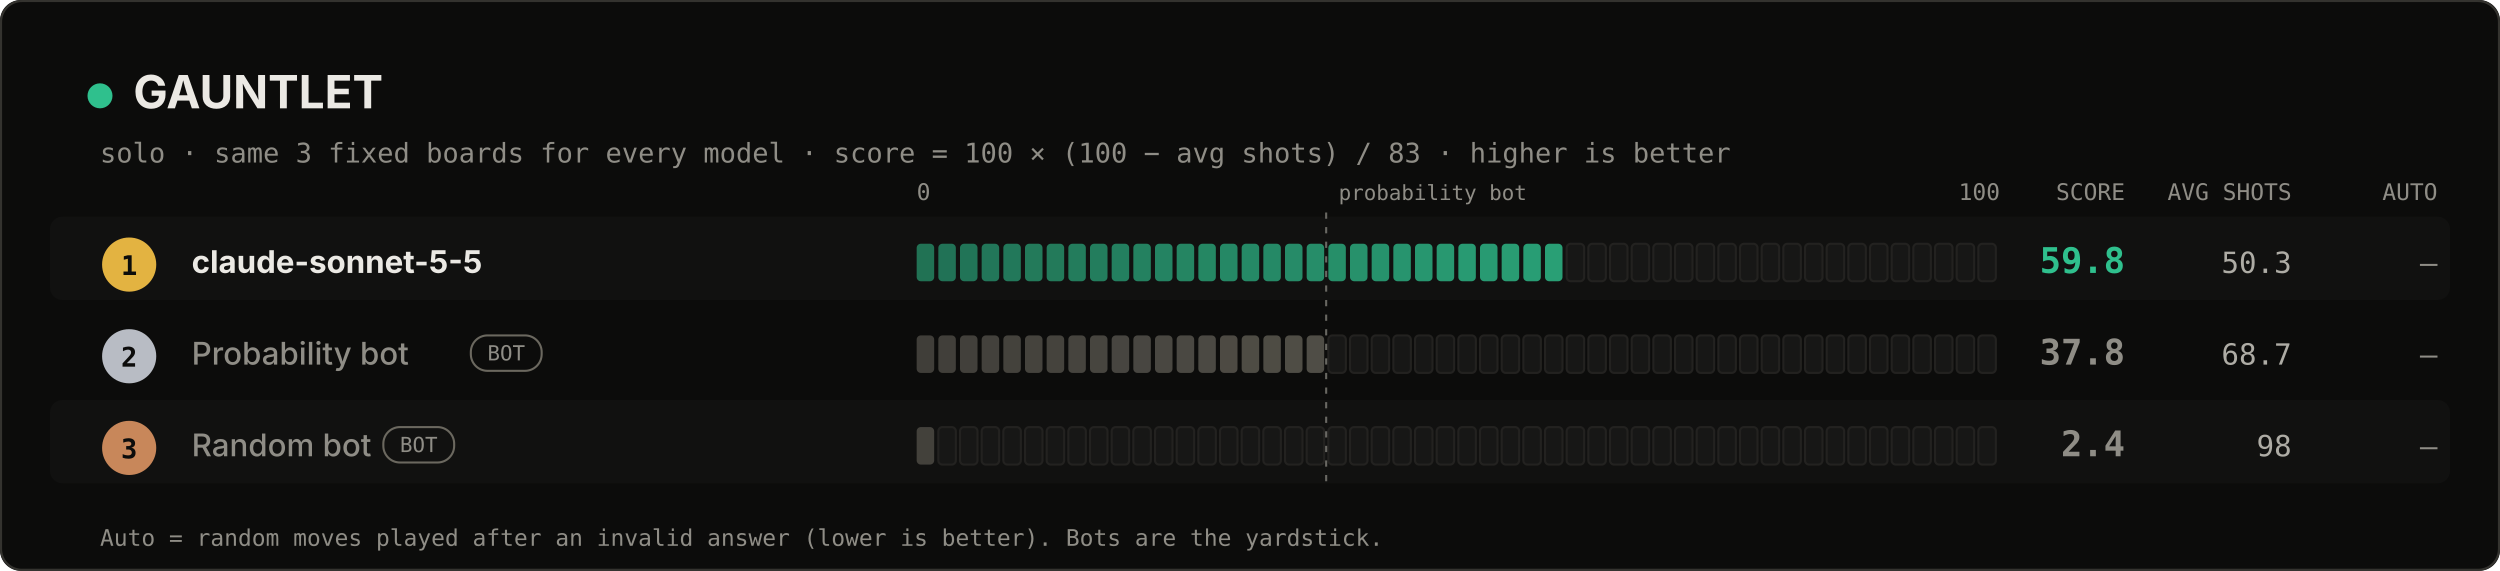
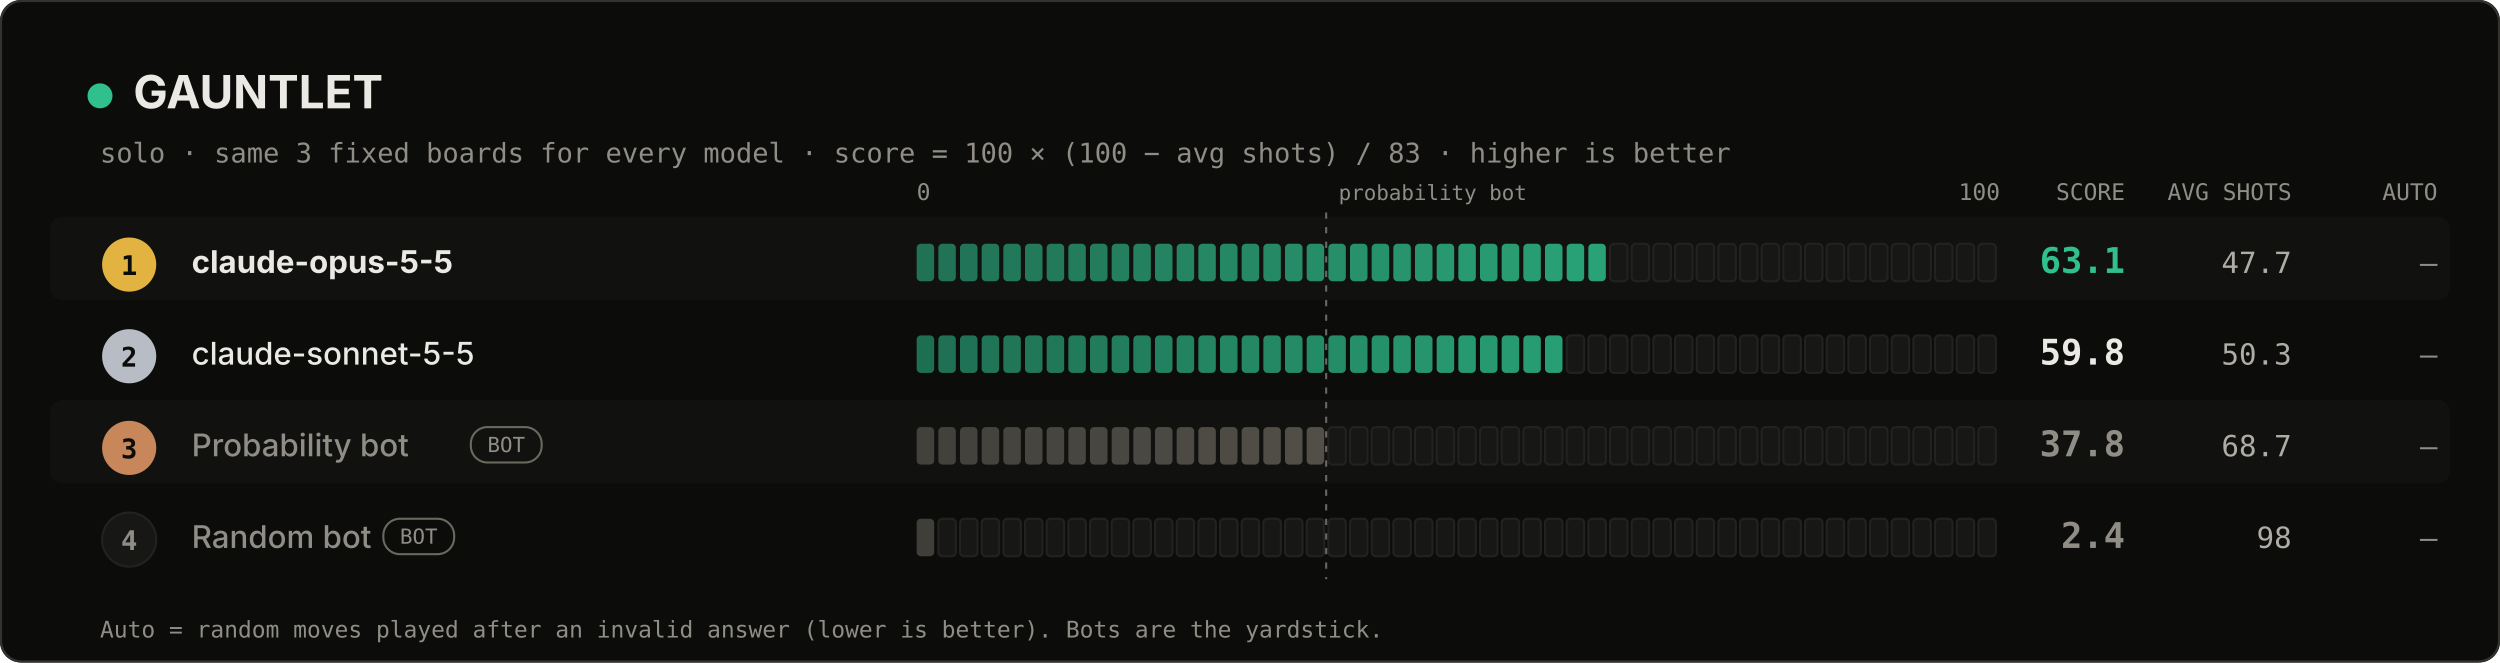
- <svg xmlns="http://www.w3.org/2000/svg" width="1200" height="274" viewBox="0 0 1200 274" font-family="IBM Plex Mono, ui-monospace, Menlo, monospace">
-   <rect width="1200" height="274" rx="10" fill="#0c0c0b" />
-   <rect x=".5" y=".5" width="1199" height="273" rx="10" fill="none" stroke="#34332f" />
+ <svg xmlns="http://www.w3.org/2000/svg" width="1200" height="318" viewBox="0 0 1200 318" font-family="IBM Plex Mono, ui-monospace, Menlo, monospace">
+   <rect width="1200" height="318" rx="10" fill="#0c0c0b" />
+   <rect x=".5" y=".5" width="1199" height="317" rx="10" fill="none" stroke="#34332f" />
  <circle cx="48" cy="46" r="6" fill="#2fc08d" />
  <text x="64" y="52" font-size="22" fill="#ebe9e4" font-weight="700" font-family="IBM Plex Sans, system-ui, -apple-system, sans-serif">GAUNTLET</text>
  <text x="48" y="78" font-size="13" fill="#8f8d86">solo · same 3 fixed boards for every model · score = 100 × (100 − avg shots) / 83 · higher is better</text>
  <text x="440" y="96" font-size="11" fill="#8f8d86">0</text>
  <text x="960" y="96" font-size="11" fill="#8f8d86" text-anchor="end">100</text>
  <text x="1020" y="96" font-size="11" fill="#8f8d86" text-anchor="end">SCORE</text>
  <text x="1100" y="96" font-size="11" fill="#8f8d86" text-anchor="end">AVG SHOTS</text>
  <text x="1170" y="96" font-size="11" fill="#8f8d86" text-anchor="end">AUTO</text>
  <rect x="24" y="104" width="1152" height="40" rx="6" fill="#111110" />
  <circle cx="62" cy="127" r="13" fill="#e3b341" />
  <text x="62" y="132" font-size="13" fill="#0c0c0b" text-anchor="middle" font-weight="700">1</text>
-   <text x="92" y="131" font-size="15" fill="#ebe9e4" font-weight="700" font-family="IBM Plex Sans, system-ui, -apple-system, sans-serif">claude-sonnet-5-5</text>
+   <text x="92" y="131" font-size="15" fill="#ebe9e4" font-weight="700" font-family="IBM Plex Sans, system-ui, -apple-system, sans-serif">claude-opus-5-5</text>
  <rect x="440.0" y="117" width="8.4" height="18" rx="2" fill="#2fc08d" fill-opacity="0.55" />
  <rect x="450.4" y="117" width="8.4" height="18" rx="2" fill="#2fc08d" fill-opacity="0.56" />
  <rect x="460.8" y="117" width="8.4" height="18" rx="2" fill="#2fc08d" fill-opacity="0.57" />
  <rect x="471.2" y="117" width="8.4" height="18" rx="2" fill="#2fc08d" fill-opacity="0.58" />
  <rect x="481.6" y="117" width="8.4" height="18" rx="2" fill="#2fc08d" fill-opacity="0.59" />
  <rect x="492.0" y="117" width="8.4" height="18" rx="2" fill="#2fc08d" fill-opacity="0.60" />
  <rect x="502.4" y="117" width="8.4" height="18" rx="2" fill="#2fc08d" fill-opacity="0.60" />
  <rect x="512.8" y="117" width="8.4" height="18" rx="2" fill="#2fc08d" fill-opacity="0.61" />
  <rect x="523.2" y="117" width="8.4" height="18" rx="2" fill="#2fc08d" fill-opacity="0.62" />
  <rect x="533.6" y="117" width="8.4" height="18" rx="2" fill="#2fc08d" fill-opacity="0.63" />
  <rect x="544.0" y="117" width="8.4" height="18" rx="2" fill="#2fc08d" fill-opacity="0.64" />
  <rect x="554.4" y="117" width="8.4" height="18" rx="2" fill="#2fc08d" fill-opacity="0.65" />
  <rect x="564.8" y="117" width="8.4" height="18" rx="2" fill="#2fc08d" fill-opacity="0.66" />
  <rect x="575.2" y="117" width="8.4" height="18" rx="2" fill="#2fc08d" fill-opacity="0.67" />
  <rect x="585.6" y="117" width="8.4" height="18" rx="2" fill="#2fc08d" fill-opacity="0.68" />
  <rect x="596.0" y="117" width="8.4" height="18" rx="2" fill="#2fc08d" fill-opacity="0.69" />
  <rect x="606.4" y="117" width="8.4" height="18" rx="2" fill="#2fc08d" fill-opacity="0.69" />
  <rect x="616.8" y="117" width="8.4" height="18" rx="2" fill="#2fc08d" fill-opacity="0.70" />
  <rect x="627.2" y="117" width="8.4" height="18" rx="2" fill="#2fc08d" fill-opacity="0.71" />
  <rect x="637.6" y="117" width="8.4" height="18" rx="2" fill="#2fc08d" fill-opacity="0.72" />
  <rect x="648.0" y="117" width="8.4" height="18" rx="2" fill="#2fc08d" fill-opacity="0.73" />
  <rect x="658.4" y="117" width="8.4" height="18" rx="2" fill="#2fc08d" fill-opacity="0.74" />
  <rect x="668.8" y="117" width="8.4" height="18" rx="2" fill="#2fc08d" fill-opacity="0.75" />
  <rect x="679.2" y="117" width="8.4" height="18" rx="2" fill="#2fc08d" fill-opacity="0.76" />
  <rect x="689.6" y="117" width="8.4" height="18" rx="2" fill="#2fc08d" fill-opacity="0.77" />
  <rect x="700.0" y="117" width="8.4" height="18" rx="2" fill="#2fc08d" fill-opacity="0.78" />
  <rect x="710.4" y="117" width="8.4" height="18" rx="2" fill="#2fc08d" fill-opacity="0.78" />
  <rect x="720.8" y="117" width="8.4" height="18" rx="2" fill="#2fc08d" fill-opacity="0.79" />
  <rect x="731.2" y="117" width="8.4" height="18" rx="2" fill="#2fc08d" fill-opacity="0.80" />
  <rect x="741.6" y="117" width="8.4" height="18" rx="2" fill="#2fc08d" fill-opacity="0.81" />
-   <rect x="752.0" y="117" width="8.4" height="18" rx="2" fill="#171716" stroke="#232220" />
-   <rect x="762.4" y="117" width="8.4" height="18" rx="2" fill="#171716" stroke="#232220" />
+   <rect x="752.0" y="117" width="8.4" height="18" rx="2" fill="#2fc08d" fill-opacity="0.82" />
+   <rect x="762.4" y="117" width="8.4" height="18" rx="2" fill="#2fc08d" fill-opacity="0.83" />
  <rect x="772.8" y="117" width="8.4" height="18" rx="2" fill="#171716" stroke="#232220" />
  <rect x="783.2" y="117" width="8.4" height="18" rx="2" fill="#171716" stroke="#232220" />
  <rect x="793.6" y="117" width="8.4" height="18" rx="2" fill="#171716" stroke="#232220" />
  <rect x="804.0" y="117" width="8.4" height="18" rx="2" fill="#171716" stroke="#232220" />
  <rect x="814.4" y="117" width="8.4" height="18" rx="2" fill="#171716" stroke="#232220" />
  <rect x="824.8" y="117" width="8.4" height="18" rx="2" fill="#171716" stroke="#232220" />
  <rect x="835.2" y="117" width="8.4" height="18" rx="2" fill="#171716" stroke="#232220" />
  <rect x="845.6" y="117" width="8.4" height="18" rx="2" fill="#171716" stroke="#232220" />
  <rect x="856.0" y="117" width="8.4" height="18" rx="2" fill="#171716" stroke="#232220" />
  <rect x="866.4" y="117" width="8.4" height="18" rx="2" fill="#171716" stroke="#232220" />
  <rect x="876.8" y="117" width="8.4" height="18" rx="2" fill="#171716" stroke="#232220" />
  <rect x="887.2" y="117" width="8.4" height="18" rx="2" fill="#171716" stroke="#232220" />
  <rect x="897.6" y="117" width="8.4" height="18" rx="2" fill="#171716" stroke="#232220" />
  <rect x="908.0" y="117" width="8.4" height="18" rx="2" fill="#171716" stroke="#232220" />
  <rect x="918.4" y="117" width="8.4" height="18" rx="2" fill="#171716" stroke="#232220" />
  <rect x="928.8" y="117" width="8.4" height="18" rx="2" fill="#171716" stroke="#232220" />
  <rect x="939.2" y="117" width="8.4" height="18" rx="2" fill="#171716" stroke="#232220" />
  <rect x="949.6" y="117" width="8.4" height="18" rx="2" fill="#171716" stroke="#232220" />
-   <text x="1020" y="131" font-size="17" fill="#2fc08d" text-anchor="end" font-weight="700">59.8</text>
-   <text x="1100" y="131" font-size="14" fill="#aeaca5" text-anchor="end">50.3</text>
+   <text x="1020" y="131" font-size="17" fill="#2fc08d" text-anchor="end" font-weight="700">63.1</text>
+   <text x="1100" y="131" font-size="14" fill="#aeaca5" text-anchor="end">47.7</text>
  <text x="1170" y="131" font-size="14" fill="#8f8d86" text-anchor="end">–</text>
  <circle cx="62" cy="171" r="13" fill="#b8bcc4" />
  <text x="62" y="176" font-size="13" fill="#0c0c0b" text-anchor="middle" font-weight="700">2</text>
-   <text x="92" y="175" font-size="15" fill="#8f8d86" font-weight="500" font-family="IBM Plex Sans, system-ui, -apple-system, sans-serif">Probability bot</text>
-   <rect x="226" y="161" width="34" height="17" rx="8" fill="none" stroke="#6b685f" />
-   <text x="243" y="173" font-size="10" fill="#8f8d86" text-anchor="middle">BOT</text>
-   <rect x="440.0" y="161" width="8.4" height="18" rx="2" fill="#6b685f" fill-opacity="0.55" />
-   <rect x="450.4" y="161" width="8.4" height="18" rx="2" fill="#6b685f" fill-opacity="0.56" />
-   <rect x="460.8" y="161" width="8.4" height="18" rx="2" fill="#6b685f" fill-opacity="0.57" />
-   <rect x="471.2" y="161" width="8.4" height="18" rx="2" fill="#6b685f" fill-opacity="0.58" />
-   <rect x="481.6" y="161" width="8.4" height="18" rx="2" fill="#6b685f" fill-opacity="0.59" />
-   <rect x="492.0" y="161" width="8.4" height="18" rx="2" fill="#6b685f" fill-opacity="0.60" />
-   <rect x="502.4" y="161" width="8.4" height="18" rx="2" fill="#6b685f" fill-opacity="0.60" />
-   <rect x="512.8" y="161" width="8.4" height="18" rx="2" fill="#6b685f" fill-opacity="0.61" />
-   <rect x="523.2" y="161" width="8.4" height="18" rx="2" fill="#6b685f" fill-opacity="0.62" />
-   <rect x="533.6" y="161" width="8.4" height="18" rx="2" fill="#6b685f" fill-opacity="0.63" />
-   <rect x="544.0" y="161" width="8.4" height="18" rx="2" fill="#6b685f" fill-opacity="0.64" />
-   <rect x="554.4" y="161" width="8.4" height="18" rx="2" fill="#6b685f" fill-opacity="0.65" />
-   <rect x="564.8" y="161" width="8.4" height="18" rx="2" fill="#6b685f" fill-opacity="0.66" />
-   <rect x="575.2" y="161" width="8.4" height="18" rx="2" fill="#6b685f" fill-opacity="0.67" />
-   <rect x="585.6" y="161" width="8.4" height="18" rx="2" fill="#6b685f" fill-opacity="0.68" />
-   <rect x="596.0" y="161" width="8.4" height="18" rx="2" fill="#6b685f" fill-opacity="0.69" />
-   <rect x="606.4" y="161" width="8.4" height="18" rx="2" fill="#6b685f" fill-opacity="0.69" />
-   <rect x="616.8" y="161" width="8.4" height="18" rx="2" fill="#6b685f" fill-opacity="0.70" />
-   <rect x="627.2" y="161" width="8.4" height="18" rx="2" fill="#6b685f" fill-opacity="0.71" />
-   <rect x="637.6" y="161" width="8.4" height="18" rx="2" fill="#171716" stroke="#232220" />
-   <rect x="648.0" y="161" width="8.4" height="18" rx="2" fill="#171716" stroke="#232220" />
-   <rect x="658.4" y="161" width="8.4" height="18" rx="2" fill="#171716" stroke="#232220" />
-   <rect x="668.8" y="161" width="8.4" height="18" rx="2" fill="#171716" stroke="#232220" />
-   <rect x="679.2" y="161" width="8.4" height="18" rx="2" fill="#171716" stroke="#232220" />
-   <rect x="689.6" y="161" width="8.4" height="18" rx="2" fill="#171716" stroke="#232220" />
-   <rect x="700.0" y="161" width="8.4" height="18" rx="2" fill="#171716" stroke="#232220" />
-   <rect x="710.4" y="161" width="8.4" height="18" rx="2" fill="#171716" stroke="#232220" />
-   <rect x="720.8" y="161" width="8.4" height="18" rx="2" fill="#171716" stroke="#232220" />
-   <rect x="731.2" y="161" width="8.4" height="18" rx="2" fill="#171716" stroke="#232220" />
-   <rect x="741.6" y="161" width="8.4" height="18" rx="2" fill="#171716" stroke="#232220" />
+   <text x="92" y="175" font-size="15" fill="#ebe9e4" font-weight="500" font-family="IBM Plex Sans, system-ui, -apple-system, sans-serif">claude-sonnet-5-5</text>
+   <rect x="440.0" y="161" width="8.4" height="18" rx="2" fill="#2fc08d" fill-opacity="0.55" />
+   <rect x="450.4" y="161" width="8.4" height="18" rx="2" fill="#2fc08d" fill-opacity="0.56" />
+   <rect x="460.8" y="161" width="8.4" height="18" rx="2" fill="#2fc08d" fill-opacity="0.57" />
+   <rect x="471.2" y="161" width="8.4" height="18" rx="2" fill="#2fc08d" fill-opacity="0.58" />
+   <rect x="481.6" y="161" width="8.4" height="18" rx="2" fill="#2fc08d" fill-opacity="0.59" />
+   <rect x="492.0" y="161" width="8.4" height="18" rx="2" fill="#2fc08d" fill-opacity="0.60" />
+   <rect x="502.4" y="161" width="8.4" height="18" rx="2" fill="#2fc08d" fill-opacity="0.60" />
+   <rect x="512.8" y="161" width="8.4" height="18" rx="2" fill="#2fc08d" fill-opacity="0.61" />
+   <rect x="523.2" y="161" width="8.4" height="18" rx="2" fill="#2fc08d" fill-opacity="0.62" />
+   <rect x="533.6" y="161" width="8.4" height="18" rx="2" fill="#2fc08d" fill-opacity="0.63" />
+   <rect x="544.0" y="161" width="8.4" height="18" rx="2" fill="#2fc08d" fill-opacity="0.64" />
+   <rect x="554.4" y="161" width="8.4" height="18" rx="2" fill="#2fc08d" fill-opacity="0.65" />
+   <rect x="564.8" y="161" width="8.4" height="18" rx="2" fill="#2fc08d" fill-opacity="0.66" />
+   <rect x="575.2" y="161" width="8.4" height="18" rx="2" fill="#2fc08d" fill-opacity="0.67" />
+   <rect x="585.6" y="161" width="8.4" height="18" rx="2" fill="#2fc08d" fill-opacity="0.68" />
+   <rect x="596.0" y="161" width="8.4" height="18" rx="2" fill="#2fc08d" fill-opacity="0.69" />
+   <rect x="606.4" y="161" width="8.4" height="18" rx="2" fill="#2fc08d" fill-opacity="0.69" />
+   <rect x="616.8" y="161" width="8.4" height="18" rx="2" fill="#2fc08d" fill-opacity="0.70" />
+   <rect x="627.2" y="161" width="8.4" height="18" rx="2" fill="#2fc08d" fill-opacity="0.71" />
+   <rect x="637.6" y="161" width="8.4" height="18" rx="2" fill="#2fc08d" fill-opacity="0.72" />
+   <rect x="648.0" y="161" width="8.4" height="18" rx="2" fill="#2fc08d" fill-opacity="0.73" />
+   <rect x="658.4" y="161" width="8.4" height="18" rx="2" fill="#2fc08d" fill-opacity="0.74" />
+   <rect x="668.8" y="161" width="8.4" height="18" rx="2" fill="#2fc08d" fill-opacity="0.75" />
+   <rect x="679.2" y="161" width="8.4" height="18" rx="2" fill="#2fc08d" fill-opacity="0.76" />
+   <rect x="689.6" y="161" width="8.4" height="18" rx="2" fill="#2fc08d" fill-opacity="0.77" />
+   <rect x="700.0" y="161" width="8.4" height="18" rx="2" fill="#2fc08d" fill-opacity="0.78" />
+   <rect x="710.4" y="161" width="8.4" height="18" rx="2" fill="#2fc08d" fill-opacity="0.78" />
+   <rect x="720.8" y="161" width="8.4" height="18" rx="2" fill="#2fc08d" fill-opacity="0.79" />
+   <rect x="731.2" y="161" width="8.4" height="18" rx="2" fill="#2fc08d" fill-opacity="0.80" />
+   <rect x="741.6" y="161" width="8.4" height="18" rx="2" fill="#2fc08d" fill-opacity="0.81" />
  <rect x="752.0" y="161" width="8.4" height="18" rx="2" fill="#171716" stroke="#232220" />
  <rect x="762.4" y="161" width="8.4" height="18" rx="2" fill="#171716" stroke="#232220" />
  <rect x="772.8" y="161" width="8.4" height="18" rx="2" fill="#171716" stroke="#232220" />
  <rect x="783.2" y="161" width="8.4" height="18" rx="2" fill="#171716" stroke="#232220" />
  <rect x="793.6" y="161" width="8.4" height="18" rx="2" fill="#171716" stroke="#232220" />
  <rect x="804.0" y="161" width="8.4" height="18" rx="2" fill="#171716" stroke="#232220" />
  <rect x="814.4" y="161" width="8.4" height="18" rx="2" fill="#171716" stroke="#232220" />
  <rect x="824.8" y="161" width="8.4" height="18" rx="2" fill="#171716" stroke="#232220" />
  <rect x="835.2" y="161" width="8.4" height="18" rx="2" fill="#171716" stroke="#232220" />
  <rect x="845.6" y="161" width="8.4" height="18" rx="2" fill="#171716" stroke="#232220" />
  <rect x="856.0" y="161" width="8.4" height="18" rx="2" fill="#171716" stroke="#232220" />
  <rect x="866.4" y="161" width="8.4" height="18" rx="2" fill="#171716" stroke="#232220" />
  <rect x="876.8" y="161" width="8.4" height="18" rx="2" fill="#171716" stroke="#232220" />
  <rect x="887.2" y="161" width="8.4" height="18" rx="2" fill="#171716" stroke="#232220" />
  <rect x="897.6" y="161" width="8.4" height="18" rx="2" fill="#171716" stroke="#232220" />
  <rect x="908.0" y="161" width="8.4" height="18" rx="2" fill="#171716" stroke="#232220" />
  <rect x="918.4" y="161" width="8.4" height="18" rx="2" fill="#171716" stroke="#232220" />
  <rect x="928.8" y="161" width="8.4" height="18" rx="2" fill="#171716" stroke="#232220" />
  <rect x="939.2" y="161" width="8.4" height="18" rx="2" fill="#171716" stroke="#232220" />
  <rect x="949.6" y="161" width="8.4" height="18" rx="2" fill="#171716" stroke="#232220" />
-   <text x="1020" y="175" font-size="17" fill="#8f8d86" text-anchor="end" font-weight="700">37.8</text>
-   <text x="1100" y="175" font-size="14" fill="#aeaca5" text-anchor="end">68.7</text>
+   <text x="1020" y="175" font-size="17" fill="#ebe9e4" text-anchor="end" font-weight="700">59.8</text>
+   <text x="1100" y="175" font-size="14" fill="#aeaca5" text-anchor="end">50.3</text>
  <text x="1170" y="175" font-size="14" fill="#8f8d86" text-anchor="end">–</text>
  <rect x="24" y="192" width="1152" height="40" rx="6" fill="#111110" />
  <circle cx="62" cy="215" r="13" fill="#c8875a" />
  <text x="62" y="220" font-size="13" fill="#0c0c0b" text-anchor="middle" font-weight="700">3</text>
-   <text x="92" y="219" font-size="15" fill="#8f8d86" font-weight="500" font-family="IBM Plex Sans, system-ui, -apple-system, sans-serif">Random bot</text>
-   <rect x="184" y="205" width="34" height="17" rx="8" fill="none" stroke="#6b685f" />
-   <text x="201" y="217" font-size="10" fill="#8f8d86" text-anchor="middle">BOT</text>
+   <text x="92" y="219" font-size="15" fill="#8f8d86" font-weight="500" font-family="IBM Plex Sans, system-ui, -apple-system, sans-serif">Probability bot</text>
+   <rect x="226" y="205" width="34" height="17" rx="8" fill="none" stroke="#6b685f" />
+   <text x="243" y="217" font-size="10" fill="#8f8d86" text-anchor="middle">BOT</text>
  <rect x="440.0" y="205" width="8.4" height="18" rx="2" fill="#6b685f" fill-opacity="0.55" />
-   <rect x="450.4" y="205" width="8.4" height="18" rx="2" fill="#171716" stroke="#232220" />
-   <rect x="460.8" y="205" width="8.4" height="18" rx="2" fill="#171716" stroke="#232220" />
-   <rect x="471.2" y="205" width="8.4" height="18" rx="2" fill="#171716" stroke="#232220" />
-   <rect x="481.6" y="205" width="8.4" height="18" rx="2" fill="#171716" stroke="#232220" />
-   <rect x="492.0" y="205" width="8.4" height="18" rx="2" fill="#171716" stroke="#232220" />
-   <rect x="502.4" y="205" width="8.4" height="18" rx="2" fill="#171716" stroke="#232220" />
-   <rect x="512.8" y="205" width="8.4" height="18" rx="2" fill="#171716" stroke="#232220" />
-   <rect x="523.2" y="205" width="8.4" height="18" rx="2" fill="#171716" stroke="#232220" />
-   <rect x="533.6" y="205" width="8.4" height="18" rx="2" fill="#171716" stroke="#232220" />
-   <rect x="544.0" y="205" width="8.4" height="18" rx="2" fill="#171716" stroke="#232220" />
-   <rect x="554.4" y="205" width="8.4" height="18" rx="2" fill="#171716" stroke="#232220" />
-   <rect x="564.8" y="205" width="8.4" height="18" rx="2" fill="#171716" stroke="#232220" />
-   <rect x="575.2" y="205" width="8.4" height="18" rx="2" fill="#171716" stroke="#232220" />
-   <rect x="585.6" y="205" width="8.4" height="18" rx="2" fill="#171716" stroke="#232220" />
-   <rect x="596.0" y="205" width="8.4" height="18" rx="2" fill="#171716" stroke="#232220" />
-   <rect x="606.4" y="205" width="8.4" height="18" rx="2" fill="#171716" stroke="#232220" />
-   <rect x="616.8" y="205" width="8.4" height="18" rx="2" fill="#171716" stroke="#232220" />
-   <rect x="627.2" y="205" width="8.4" height="18" rx="2" fill="#171716" stroke="#232220" />
+   <rect x="450.4" y="205" width="8.4" height="18" rx="2" fill="#6b685f" fill-opacity="0.56" />
+   <rect x="460.8" y="205" width="8.4" height="18" rx="2" fill="#6b685f" fill-opacity="0.57" />
+   <rect x="471.2" y="205" width="8.4" height="18" rx="2" fill="#6b685f" fill-opacity="0.58" />
+   <rect x="481.6" y="205" width="8.4" height="18" rx="2" fill="#6b685f" fill-opacity="0.59" />
+   <rect x="492.0" y="205" width="8.4" height="18" rx="2" fill="#6b685f" fill-opacity="0.60" />
+   <rect x="502.4" y="205" width="8.4" height="18" rx="2" fill="#6b685f" fill-opacity="0.60" />
+   <rect x="512.8" y="205" width="8.4" height="18" rx="2" fill="#6b685f" fill-opacity="0.61" />
+   <rect x="523.2" y="205" width="8.4" height="18" rx="2" fill="#6b685f" fill-opacity="0.62" />
+   <rect x="533.6" y="205" width="8.4" height="18" rx="2" fill="#6b685f" fill-opacity="0.63" />
+   <rect x="544.0" y="205" width="8.4" height="18" rx="2" fill="#6b685f" fill-opacity="0.64" />
+   <rect x="554.4" y="205" width="8.4" height="18" rx="2" fill="#6b685f" fill-opacity="0.65" />
+   <rect x="564.8" y="205" width="8.4" height="18" rx="2" fill="#6b685f" fill-opacity="0.66" />
+   <rect x="575.2" y="205" width="8.4" height="18" rx="2" fill="#6b685f" fill-opacity="0.67" />
+   <rect x="585.6" y="205" width="8.4" height="18" rx="2" fill="#6b685f" fill-opacity="0.68" />
+   <rect x="596.0" y="205" width="8.4" height="18" rx="2" fill="#6b685f" fill-opacity="0.69" />
+   <rect x="606.4" y="205" width="8.4" height="18" rx="2" fill="#6b685f" fill-opacity="0.69" />
+   <rect x="616.8" y="205" width="8.4" height="18" rx="2" fill="#6b685f" fill-opacity="0.70" />
+   <rect x="627.2" y="205" width="8.4" height="18" rx="2" fill="#6b685f" fill-opacity="0.71" />
  <rect x="637.6" y="205" width="8.4" height="18" rx="2" fill="#171716" stroke="#232220" />
  <rect x="648.0" y="205" width="8.4" height="18" rx="2" fill="#171716" stroke="#232220" />
  <rect x="658.4" y="205" width="8.4" height="18" rx="2" fill="#171716" stroke="#232220" />
  <rect x="668.8" y="205" width="8.4" height="18" rx="2" fill="#171716" stroke="#232220" />
  <rect x="679.2" y="205" width="8.4" height="18" rx="2" fill="#171716" stroke="#232220" />
  <rect x="689.6" y="205" width="8.4" height="18" rx="2" fill="#171716" stroke="#232220" />
  <rect x="700.0" y="205" width="8.4" height="18" rx="2" fill="#171716" stroke="#232220" />
  <rect x="710.4" y="205" width="8.4" height="18" rx="2" fill="#171716" stroke="#232220" />
  <rect x="720.8" y="205" width="8.4" height="18" rx="2" fill="#171716" stroke="#232220" />
  <rect x="731.2" y="205" width="8.4" height="18" rx="2" fill="#171716" stroke="#232220" />
  <rect x="741.6" y="205" width="8.4" height="18" rx="2" fill="#171716" stroke="#232220" />
  <rect x="752.0" y="205" width="8.4" height="18" rx="2" fill="#171716" stroke="#232220" />
  <rect x="762.4" y="205" width="8.4" height="18" rx="2" fill="#171716" stroke="#232220" />
  <rect x="772.8" y="205" width="8.4" height="18" rx="2" fill="#171716" stroke="#232220" />
  <rect x="783.2" y="205" width="8.4" height="18" rx="2" fill="#171716" stroke="#232220" />
  <rect x="793.6" y="205" width="8.4" height="18" rx="2" fill="#171716" stroke="#232220" />
  <rect x="804.0" y="205" width="8.4" height="18" rx="2" fill="#171716" stroke="#232220" />
  <rect x="814.4" y="205" width="8.4" height="18" rx="2" fill="#171716" stroke="#232220" />
  <rect x="824.8" y="205" width="8.4" height="18" rx="2" fill="#171716" stroke="#232220" />
  <rect x="835.2" y="205" width="8.4" height="18" rx="2" fill="#171716" stroke="#232220" />
  <rect x="845.6" y="205" width="8.4" height="18" rx="2" fill="#171716" stroke="#232220" />
  <rect x="856.0" y="205" width="8.4" height="18" rx="2" fill="#171716" stroke="#232220" />
  <rect x="866.4" y="205" width="8.4" height="18" rx="2" fill="#171716" stroke="#232220" />
  <rect x="876.8" y="205" width="8.4" height="18" rx="2" fill="#171716" stroke="#232220" />
  <rect x="887.2" y="205" width="8.4" height="18" rx="2" fill="#171716" stroke="#232220" />
  <rect x="897.6" y="205" width="8.4" height="18" rx="2" fill="#171716" stroke="#232220" />
  <rect x="908.0" y="205" width="8.4" height="18" rx="2" fill="#171716" stroke="#232220" />
  <rect x="918.4" y="205" width="8.4" height="18" rx="2" fill="#171716" stroke="#232220" />
  <rect x="928.8" y="205" width="8.4" height="18" rx="2" fill="#171716" stroke="#232220" />
  <rect x="939.2" y="205" width="8.4" height="18" rx="2" fill="#171716" stroke="#232220" />
  <rect x="949.6" y="205" width="8.4" height="18" rx="2" fill="#171716" stroke="#232220" />
-   <text x="1020" y="219" font-size="17" fill="#8f8d86" text-anchor="end" font-weight="700">2.4</text>
-   <text x="1100" y="219" font-size="14" fill="#aeaca5" text-anchor="end">98</text>
+   <text x="1020" y="219" font-size="17" fill="#8f8d86" text-anchor="end" font-weight="700">37.8</text>
+   <text x="1100" y="219" font-size="14" fill="#aeaca5" text-anchor="end">68.7</text>
  <text x="1170" y="219" font-size="14" fill="#8f8d86" text-anchor="end">–</text>
-   <line x1="636.56" y1="102" x2="636.56" y2="234" stroke="#8f8d86" stroke-dasharray="3 4" opacity=".7" />
+   <circle cx="62" cy="259" r="13" fill="#171716" stroke="#232220" />
+   <text x="62" y="264" font-size="13" fill="#8f8d86" text-anchor="middle" font-weight="700">4</text>
+   <text x="92" y="263" font-size="15" fill="#8f8d86" font-weight="500" font-family="IBM Plex Sans, system-ui, -apple-system, sans-serif">Random bot</text>
+   <rect x="184" y="249" width="34" height="17" rx="8" fill="none" stroke="#6b685f" />
+   <text x="201" y="261" font-size="10" fill="#8f8d86" text-anchor="middle">BOT</text>
+   <rect x="440.0" y="249" width="8.4" height="18" rx="2" fill="#6b685f" fill-opacity="0.55" />
+   <rect x="450.4" y="249" width="8.4" height="18" rx="2" fill="#171716" stroke="#232220" />
+   <rect x="460.8" y="249" width="8.4" height="18" rx="2" fill="#171716" stroke="#232220" />
+   <rect x="471.2" y="249" width="8.4" height="18" rx="2" fill="#171716" stroke="#232220" />
+   <rect x="481.6" y="249" width="8.4" height="18" rx="2" fill="#171716" stroke="#232220" />
+   <rect x="492.0" y="249" width="8.4" height="18" rx="2" fill="#171716" stroke="#232220" />
+   <rect x="502.4" y="249" width="8.4" height="18" rx="2" fill="#171716" stroke="#232220" />
+   <rect x="512.8" y="249" width="8.4" height="18" rx="2" fill="#171716" stroke="#232220" />
+   <rect x="523.2" y="249" width="8.4" height="18" rx="2" fill="#171716" stroke="#232220" />
+   <rect x="533.6" y="249" width="8.4" height="18" rx="2" fill="#171716" stroke="#232220" />
+   <rect x="544.0" y="249" width="8.4" height="18" rx="2" fill="#171716" stroke="#232220" />
+   <rect x="554.4" y="249" width="8.4" height="18" rx="2" fill="#171716" stroke="#232220" />
+   <rect x="564.8" y="249" width="8.4" height="18" rx="2" fill="#171716" stroke="#232220" />
+   <rect x="575.2" y="249" width="8.4" height="18" rx="2" fill="#171716" stroke="#232220" />
+   <rect x="585.6" y="249" width="8.4" height="18" rx="2" fill="#171716" stroke="#232220" />
+   <rect x="596.0" y="249" width="8.4" height="18" rx="2" fill="#171716" stroke="#232220" />
+   <rect x="606.4" y="249" width="8.4" height="18" rx="2" fill="#171716" stroke="#232220" />
+   <rect x="616.8" y="249" width="8.4" height="18" rx="2" fill="#171716" stroke="#232220" />
+   <rect x="627.2" y="249" width="8.4" height="18" rx="2" fill="#171716" stroke="#232220" />
+   <rect x="637.6" y="249" width="8.4" height="18" rx="2" fill="#171716" stroke="#232220" />
+   <rect x="648.0" y="249" width="8.4" height="18" rx="2" fill="#171716" stroke="#232220" />
+   <rect x="658.4" y="249" width="8.4" height="18" rx="2" fill="#171716" stroke="#232220" />
+   <rect x="668.8" y="249" width="8.4" height="18" rx="2" fill="#171716" stroke="#232220" />
+   <rect x="679.2" y="249" width="8.4" height="18" rx="2" fill="#171716" stroke="#232220" />
+   <rect x="689.6" y="249" width="8.4" height="18" rx="2" fill="#171716" stroke="#232220" />
+   <rect x="700.0" y="249" width="8.4" height="18" rx="2" fill="#171716" stroke="#232220" />
+   <rect x="710.4" y="249" width="8.4" height="18" rx="2" fill="#171716" stroke="#232220" />
+   <rect x="720.8" y="249" width="8.4" height="18" rx="2" fill="#171716" stroke="#232220" />
+   <rect x="731.2" y="249" width="8.4" height="18" rx="2" fill="#171716" stroke="#232220" />
+   <rect x="741.6" y="249" width="8.4" height="18" rx="2" fill="#171716" stroke="#232220" />
+   <rect x="752.0" y="249" width="8.4" height="18" rx="2" fill="#171716" stroke="#232220" />
+   <rect x="762.4" y="249" width="8.4" height="18" rx="2" fill="#171716" stroke="#232220" />
+   <rect x="772.8" y="249" width="8.4" height="18" rx="2" fill="#171716" stroke="#232220" />
+   <rect x="783.2" y="249" width="8.4" height="18" rx="2" fill="#171716" stroke="#232220" />
+   <rect x="793.6" y="249" width="8.4" height="18" rx="2" fill="#171716" stroke="#232220" />
+   <rect x="804.0" y="249" width="8.4" height="18" rx="2" fill="#171716" stroke="#232220" />
+   <rect x="814.4" y="249" width="8.4" height="18" rx="2" fill="#171716" stroke="#232220" />
+   <rect x="824.8" y="249" width="8.4" height="18" rx="2" fill="#171716" stroke="#232220" />
+   <rect x="835.2" y="249" width="8.4" height="18" rx="2" fill="#171716" stroke="#232220" />
+   <rect x="845.6" y="249" width="8.4" height="18" rx="2" fill="#171716" stroke="#232220" />
+   <rect x="856.0" y="249" width="8.4" height="18" rx="2" fill="#171716" stroke="#232220" />
+   <rect x="866.4" y="249" width="8.4" height="18" rx="2" fill="#171716" stroke="#232220" />
+   <rect x="876.8" y="249" width="8.4" height="18" rx="2" fill="#171716" stroke="#232220" />
+   <rect x="887.2" y="249" width="8.4" height="18" rx="2" fill="#171716" stroke="#232220" />
+   <rect x="897.6" y="249" width="8.4" height="18" rx="2" fill="#171716" stroke="#232220" />
+   <rect x="908.0" y="249" width="8.4" height="18" rx="2" fill="#171716" stroke="#232220" />
+   <rect x="918.4" y="249" width="8.4" height="18" rx="2" fill="#171716" stroke="#232220" />
+   <rect x="928.8" y="249" width="8.4" height="18" rx="2" fill="#171716" stroke="#232220" />
+   <rect x="939.2" y="249" width="8.4" height="18" rx="2" fill="#171716" stroke="#232220" />
+   <rect x="949.6" y="249" width="8.4" height="18" rx="2" fill="#171716" stroke="#232220" />
+   <text x="1020" y="263" font-size="17" fill="#8f8d86" text-anchor="end" font-weight="700">2.4</text>
+   <text x="1100" y="263" font-size="14" fill="#aeaca5" text-anchor="end">98</text>
+   <text x="1170" y="263" font-size="14" fill="#8f8d86" text-anchor="end">–</text>
+   <line x1="636.56" y1="102" x2="636.56" y2="278" stroke="#8f8d86" stroke-dasharray="3 4" opacity=".7" />
  <text x="642.56" y="96" font-size="10" fill="#8f8d86">probability bot</text>
-   <text x="48" y="262" font-size="11" fill="#8f8d86">Auto = random moves played after an invalid answer (lower is better). Bots are the yardstick.</text>
+   <text x="48" y="306" font-size="11" fill="#8f8d86">Auto = random moves played after an invalid answer (lower is better). Bots are the yardstick.</text>
</svg>
